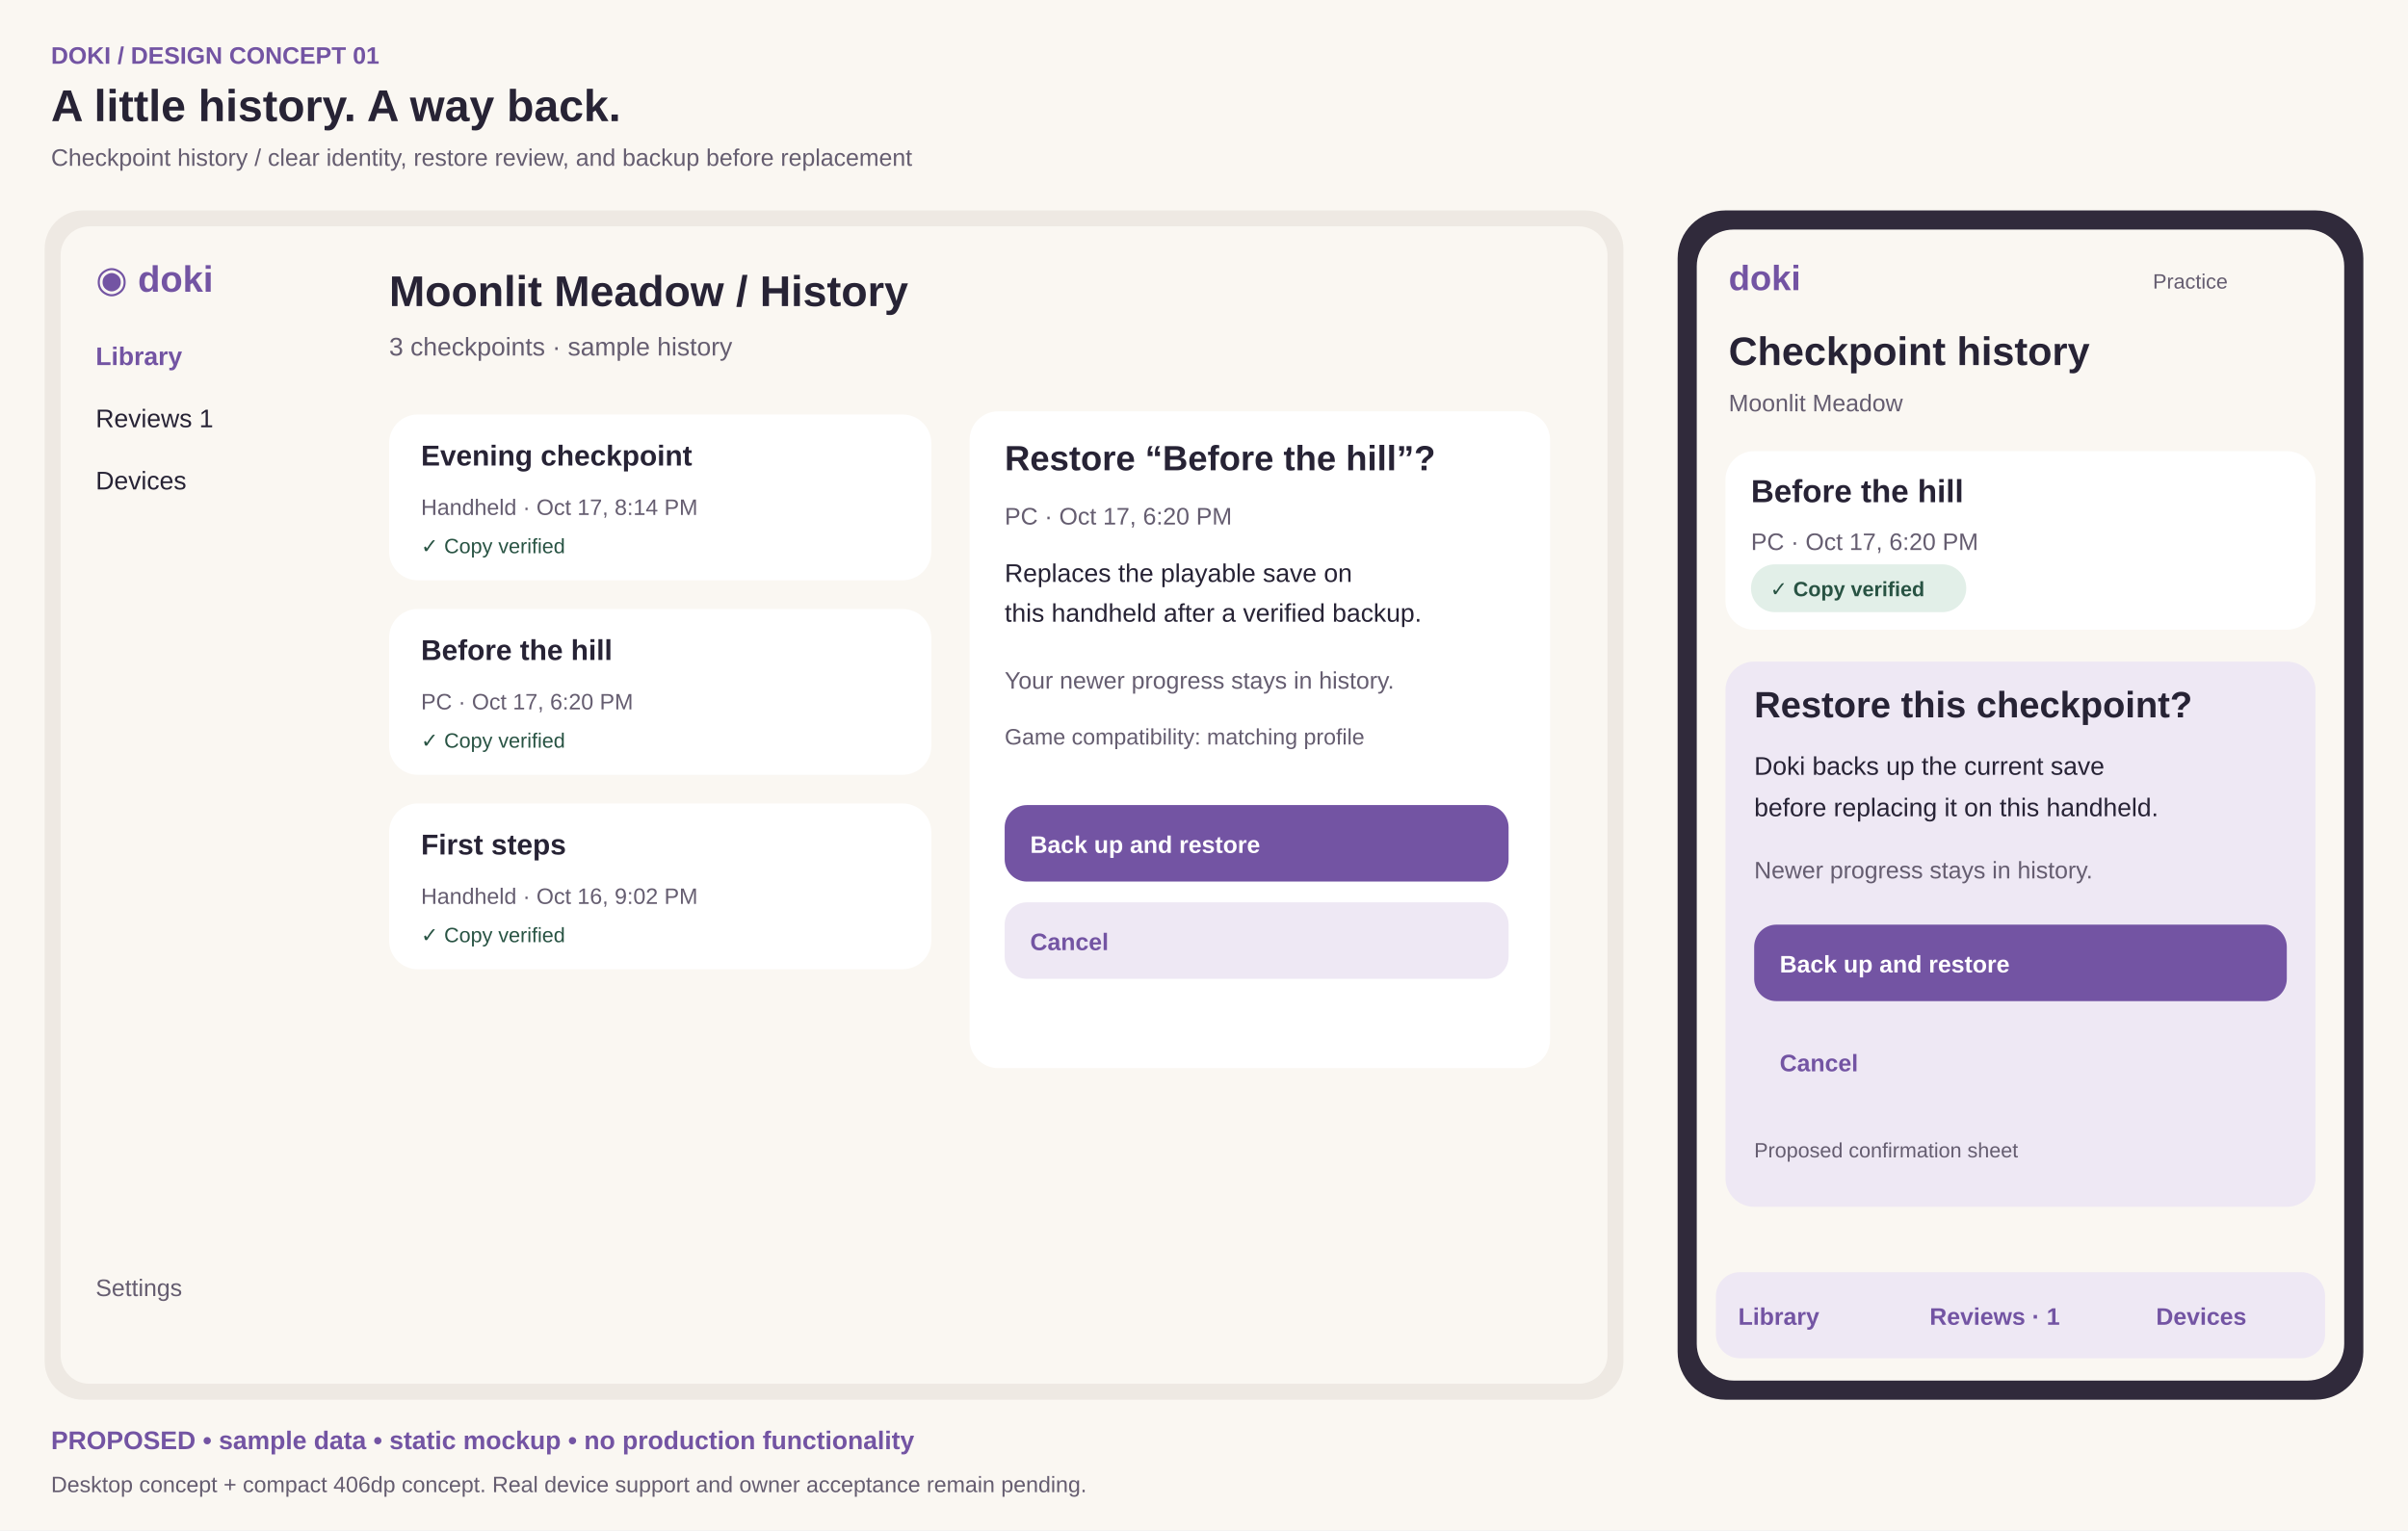
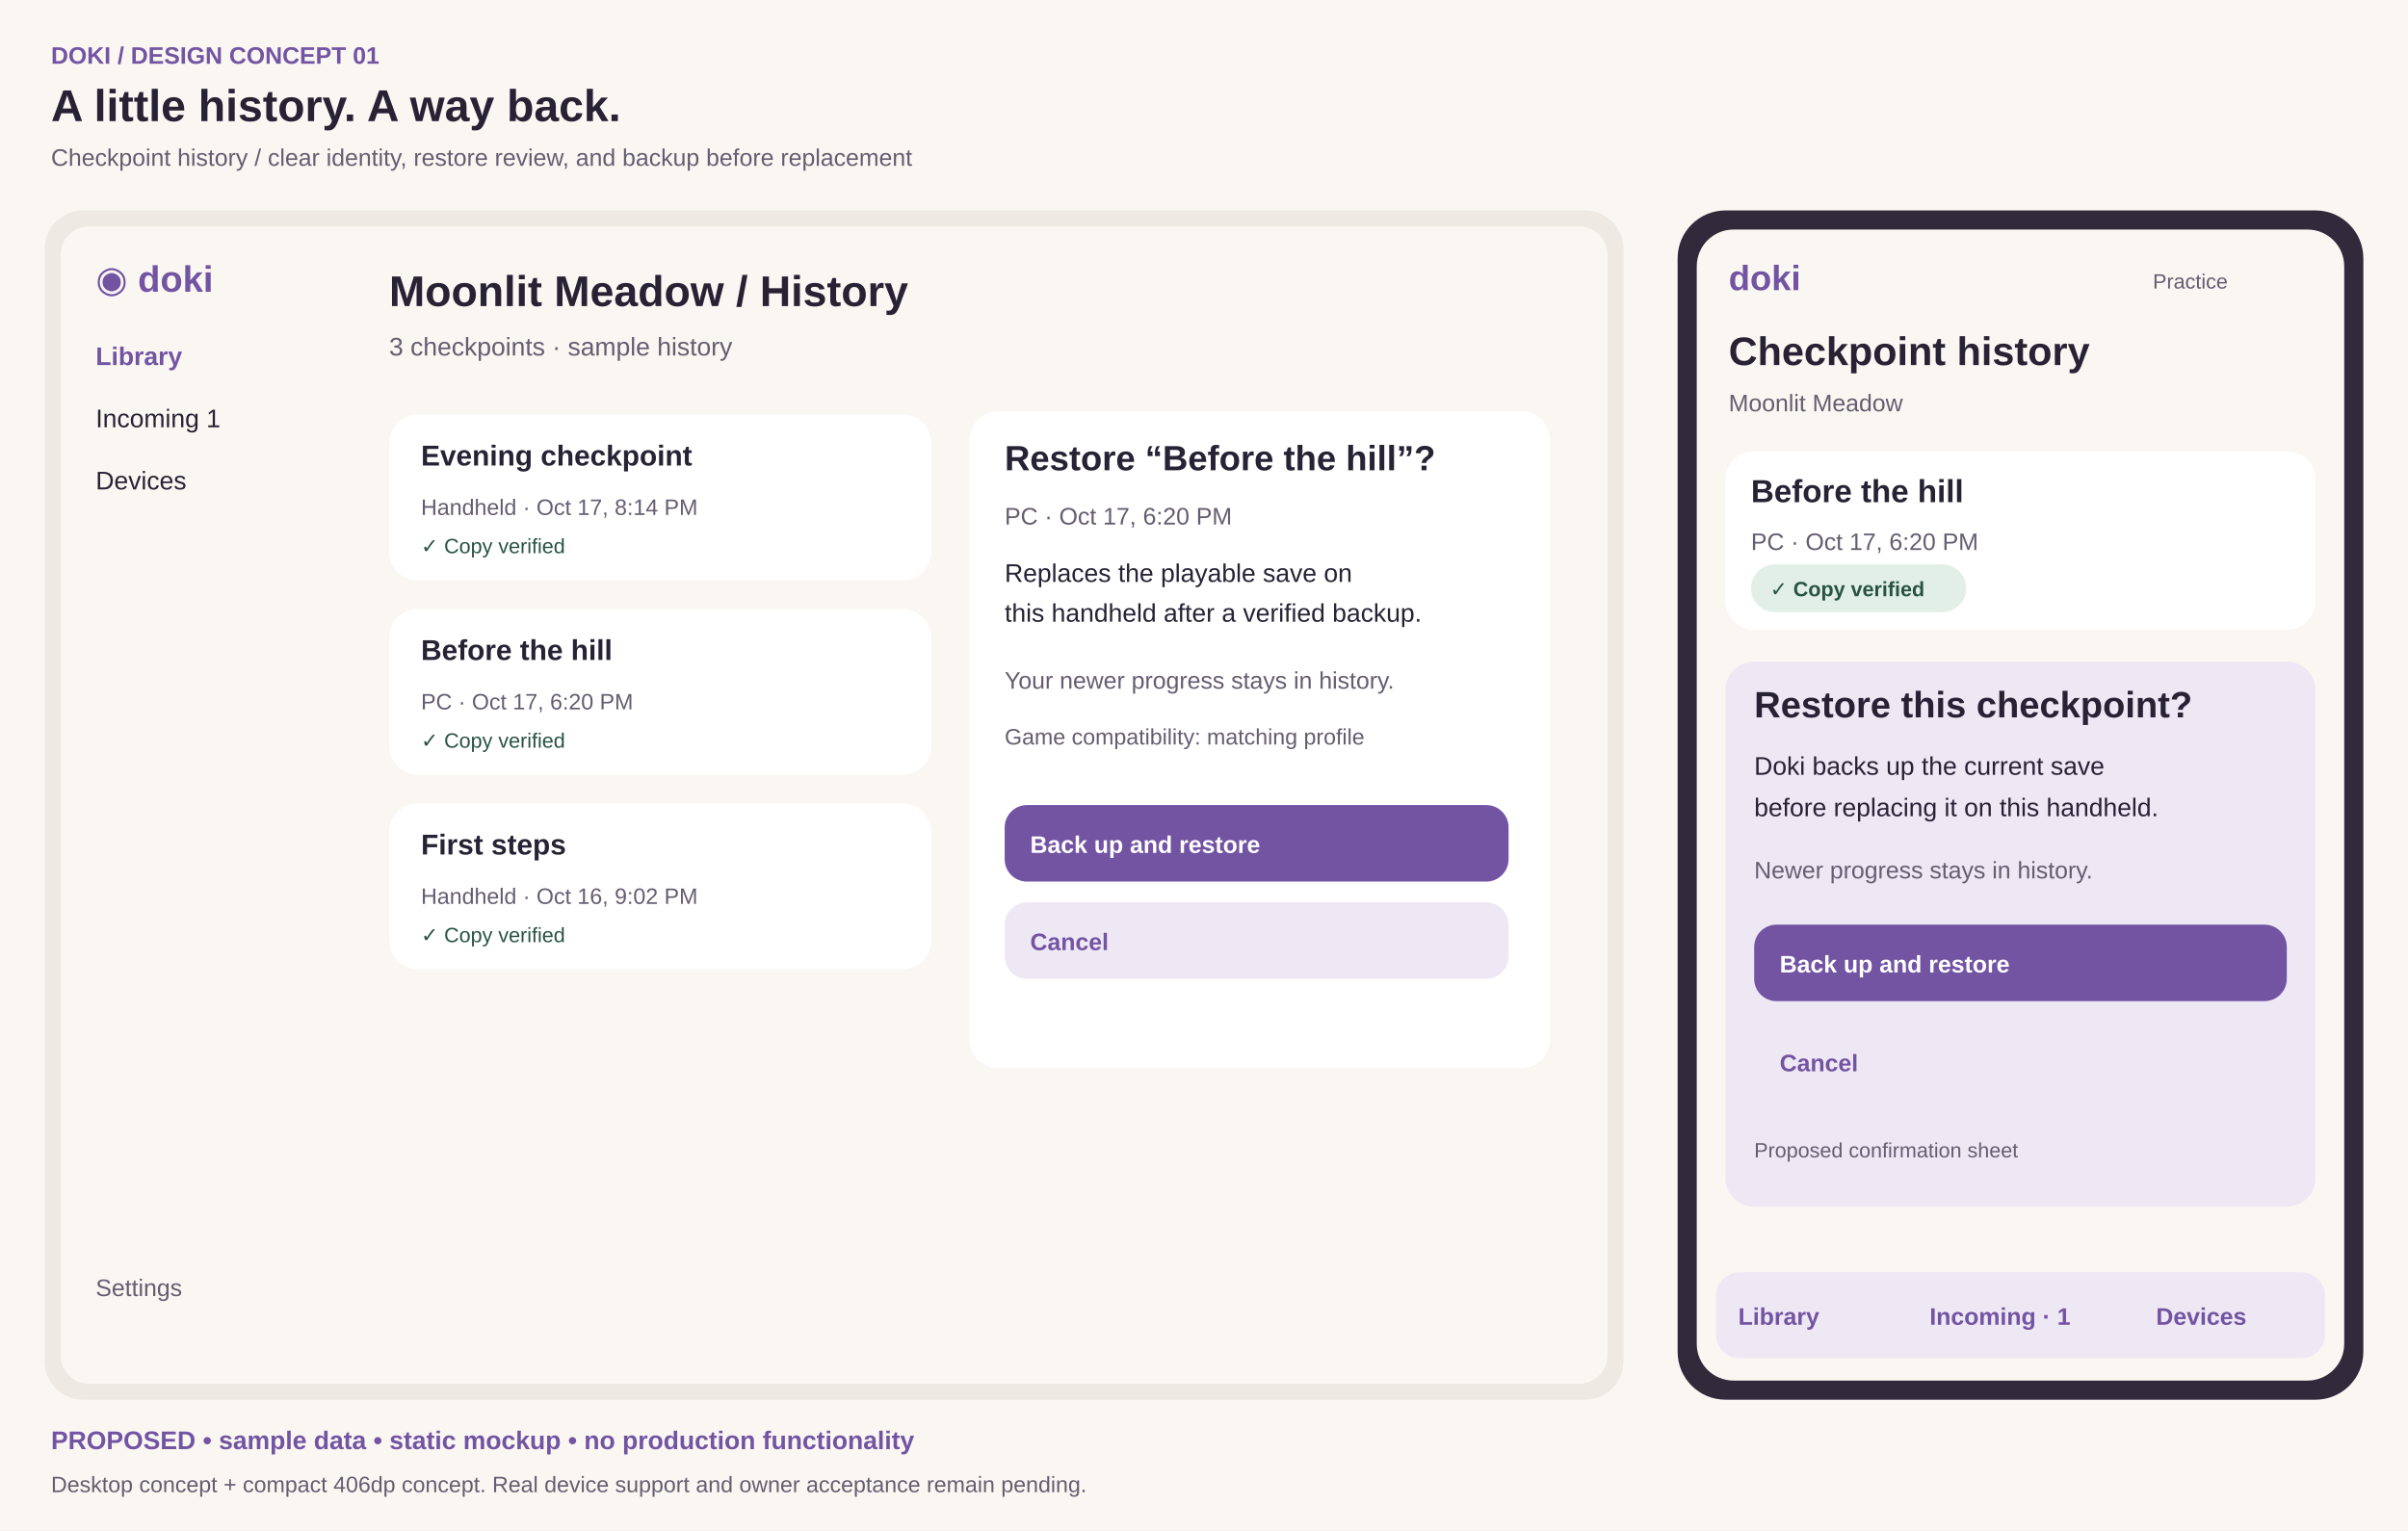
<svg xmlns="http://www.w3.org/2000/svg" width="1510" height="960" viewBox="0 0 1510 960" role="img" aria-labelledby="title">
  <g font-family="Segoe UI,Arial,sans-serif">
    <rect x="0" y="0" width="1510" height="960" rx="0" fill="#FAF7F2" stroke="none" />
    <text x="32" y="40" font-size="15" fill="#7354A3" font-weight="700">DOKI / DESIGN CONCEPT 01</text>
    <text x="32" y="76" font-size="28" fill="#272335" font-weight="700">A little history. A way back.</text>
    <text x="32" y="104" font-size="15" fill="#655D70" font-weight="400">Checkpoint history / clear identity, restore review, and backup before replacement</text>
    <rect x="28" y="132" width="990" height="746" rx="24" fill="#EEE9E3" stroke="none" />
    <rect x="38" y="142" width="970" height="726" rx="18" fill="#FAF7F2" stroke="none" />
    <rect x="1052" y="132" width="430" height="746" rx="30" fill="#302A3B" stroke="none" />
    <rect x="1064" y="144" width="406" height="722" rx="23" fill="#FAF7F2" stroke="none" />
    <text x="60" y="183" font-size="23" fill="#7354A3" font-weight="700">◉ doki</text>
    <text x="60" y="229" font-size="16" fill="#7354A3" font-weight="700">Library</text>
-     <text x="60" y="268" font-size="16" fill="#272335" font-weight="400">Reviews  1</text>
+     <text x="60" y="268" font-size="16" fill="#272335" font-weight="400">Incoming  1</text>
    <text x="60" y="307" font-size="16" fill="#272335" font-weight="400">Devices</text>
    <text x="60" y="813" font-size="15" fill="#655D70" font-weight="400">Settings</text>
    <text x="1084" y="182" font-size="22" fill="#7354A3" font-weight="700">doki</text>
    <text x="1350" y="181" font-size="13" fill="#655D70" font-weight="400">Practice</text>
    <rect x="1076" y="798" width="382" height="54" rx="15" fill="#EEE8F4" stroke="none" />
    <text x="1090" y="831" font-size="15" fill="#7354A3" font-weight="600">Library</text>
-     <text x="1210" y="831" font-size="15" fill="#7354A3" font-weight="600">Reviews · 1</text>
+     <text x="1210" y="831" font-size="15" fill="#7354A3" font-weight="600">Incoming · 1</text>
    <text x="1352" y="831" font-size="15" fill="#7354A3" font-weight="600">Devices</text>
    <text x="32" y="909" font-size="16" fill="#7354A3" font-weight="700">PROPOSED • sample data • static mockup • no production functionality</text>
    <text x="32" y="936" font-size="14" fill="#655D70" font-weight="400">Desktop concept + compact 406dp concept. Real device support and owner acceptance remain pending.</text>
    <text x="244" y="192" font-size="27" fill="#272335" font-weight="700">Moonlit Meadow / History</text>
    <text x="244" y="223" font-size="16" fill="#655D70" font-weight="400">3 checkpoints · sample history</text>
    <rect x="244" y="260" width="340" height="104" rx="18" fill="#FFFFFF" stroke="none" />
    <text x="264" y="292" font-size="18" fill="#272335" font-weight="700">Evening checkpoint</text>
    <text x="264" y="323" font-size="14" fill="#655D70" font-weight="400">Handheld · Oct 17, 8:14 PM</text>
    <text x="264" y="347" font-size="13" fill="#285343" font-weight="400">✓ Copy verified</text>
    <rect x="244" y="382" width="340" height="104" rx="18" fill="#FFFFFF" stroke="none" />
    <text x="264" y="414" font-size="18" fill="#272335" font-weight="700">Before the hill</text>
    <text x="264" y="445" font-size="14" fill="#655D70" font-weight="400">PC · Oct 17, 6:20 PM</text>
    <text x="264" y="469" font-size="13" fill="#285343" font-weight="400">✓ Copy verified</text>
    <rect x="244" y="504" width="340" height="104" rx="18" fill="#FFFFFF" stroke="none" />
    <text x="264" y="536" font-size="18" fill="#272335" font-weight="700">First steps</text>
    <text x="264" y="567" font-size="14" fill="#655D70" font-weight="400">Handheld · Oct 16, 9:02 PM</text>
    <text x="264" y="591" font-size="13" fill="#285343" font-weight="400">✓ Copy verified</text>
    <rect x="608" y="258" width="364" height="412" rx="18" fill="#FFFFFF" stroke="none" />
    <text x="630" y="295" font-size="22" fill="#272335" font-weight="700">Restore “Before the hill”?</text>
    <text x="630" y="329" font-size="15" fill="#655D70" font-weight="400">PC · Oct 17, 6:20 PM</text>
    <text x="630" y="365" font-size="16" fill="#272335" font-weight="400">Replaces the playable save on</text>
    <text x="630" y="390" font-size="16" fill="#272335" font-weight="400">this handheld after a verified backup.</text>
    <text x="630" y="432" font-size="15" fill="#655D70" font-weight="400">Your newer progress stays in history.</text>
    <text x="630" y="467" font-size="14" fill="#655D70" font-weight="400">Game compatibility: matching profile</text>
    <rect x="630" y="505" width="316" height="48" rx="14" fill="#7354A3" stroke="none" />
    <text x="646" y="535" font-size="15" fill="#FFFFFF" font-weight="600">Back up and restore</text>
    <rect x="630" y="566" width="316" height="48" rx="14" fill="#EEE8F4" stroke="none" />
    <text x="646" y="596" font-size="15" fill="#7354A3" font-weight="600">Cancel</text>
    <text x="1084" y="229" font-size="25" fill="#272335" font-weight="700">Checkpoint history</text>
    <text x="1084" y="258" font-size="15" fill="#655D70" font-weight="400">Moonlit Meadow</text>
    <rect x="1082" y="283" width="370" height="112" rx="18" fill="#FFFFFF" stroke="none" />
    <text x="1098" y="315" font-size="20" fill="#272335" font-weight="700">Before the hill</text>
    <text x="1098" y="345" font-size="15" fill="#655D70" font-weight="400">PC · Oct 17, 6:20 PM</text>
    <rect x="1098" y="354" width="135.0" height="30" rx="15" fill="#E2EFE8" stroke="none" />
    <text x="1110" y="374" font-size="13" fill="#285343" font-weight="600">✓ Copy verified</text>
    <rect x="1082" y="415" width="370" height="342" rx="18" fill="#EEE8F4" stroke="none" />
    <text x="1100" y="450" font-size="23" fill="#272335" font-weight="700">Restore this checkpoint?</text>
    <text x="1100" y="486" font-size="16" fill="#272335" font-weight="400">Doki backs up the current save</text>
    <text x="1100" y="512" font-size="16" fill="#272335" font-weight="400">before replacing it on this handheld.</text>
    <text x="1100" y="551" font-size="15" fill="#655D70" font-weight="400">Newer progress stays in history.</text>
    <rect x="1100" y="580" width="334" height="48" rx="14" fill="#7354A3" stroke="none" />
    <text x="1116" y="610" font-size="15" fill="#FFFFFF" font-weight="600">Back up and restore</text>
    <rect x="1100" y="642" width="334" height="48" rx="14" fill="#EEE8F4" stroke="none" />
    <text x="1116" y="672" font-size="15" fill="#7354A3" font-weight="600">Cancel</text>
    <text x="1100" y="726" font-size="13" fill="#655D70" font-weight="400">Proposed confirmation sheet</text>
  </g>
</svg>
